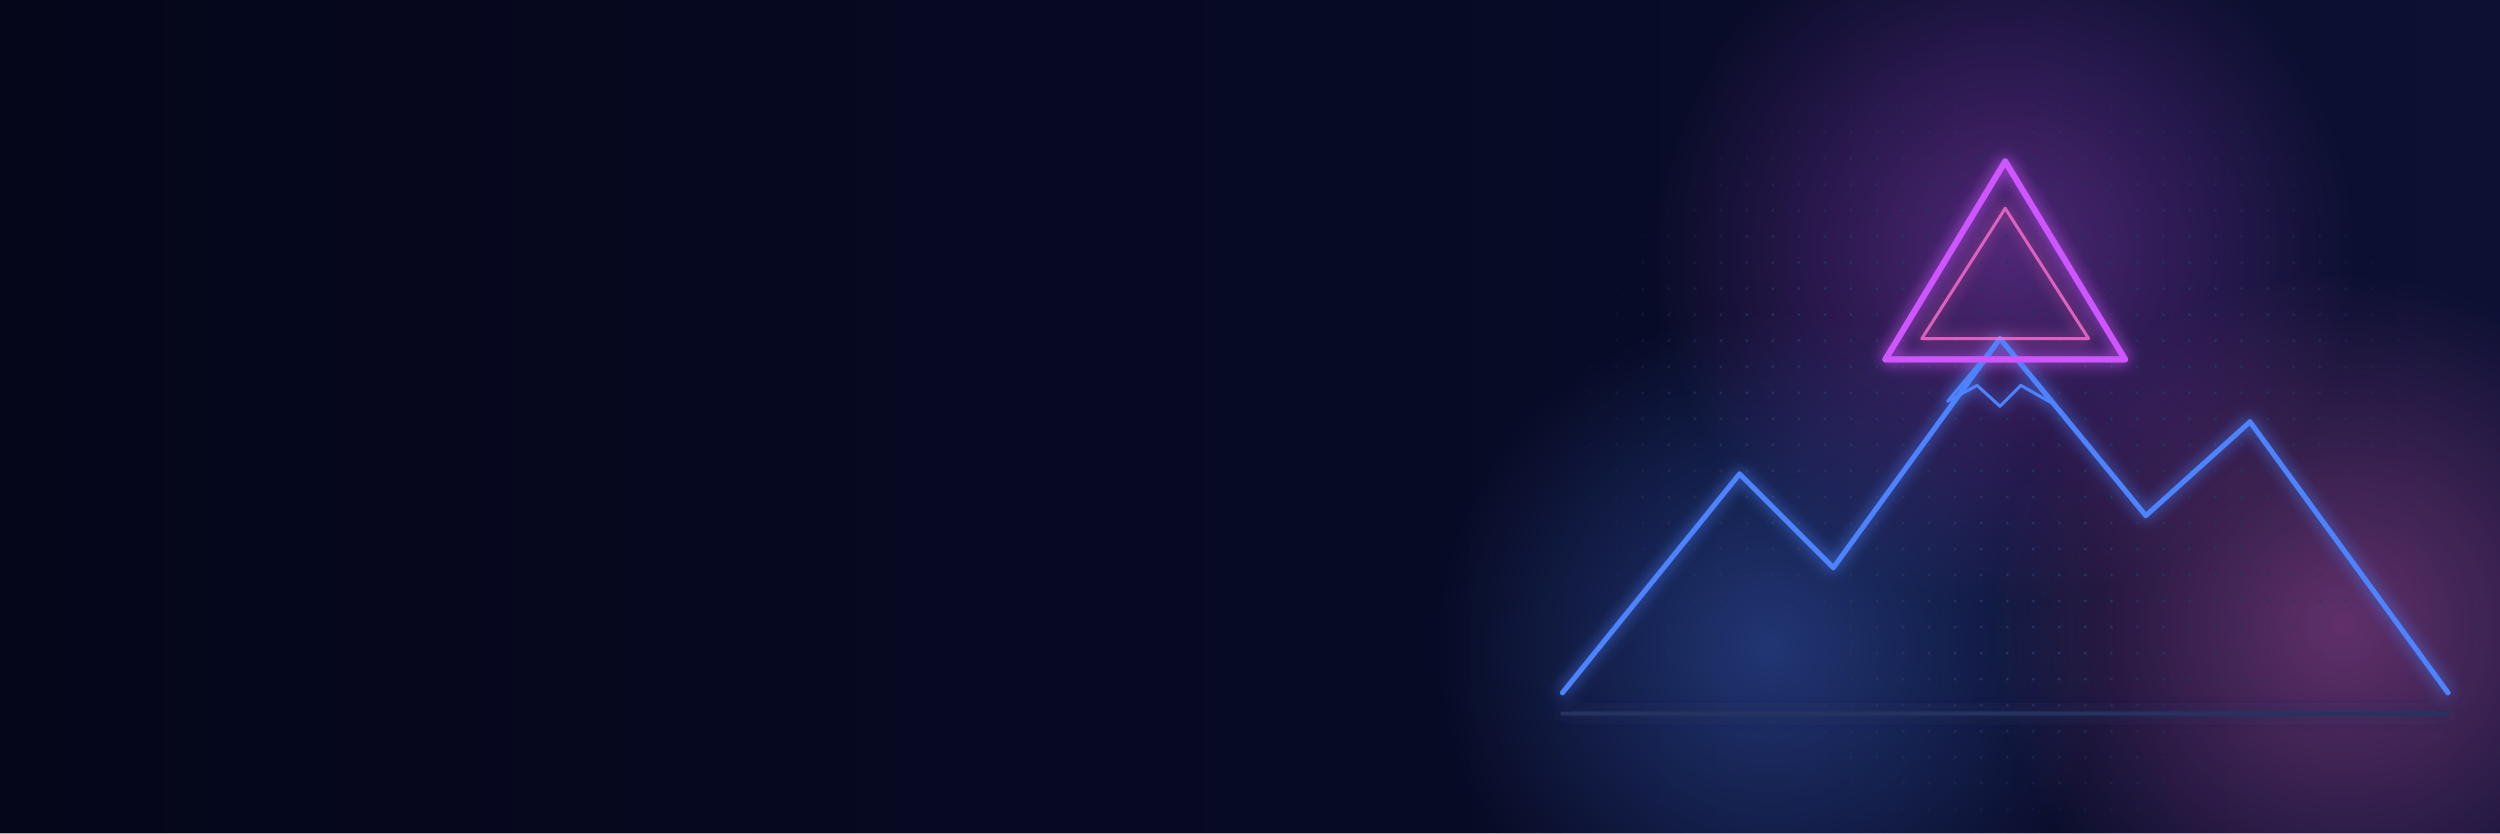
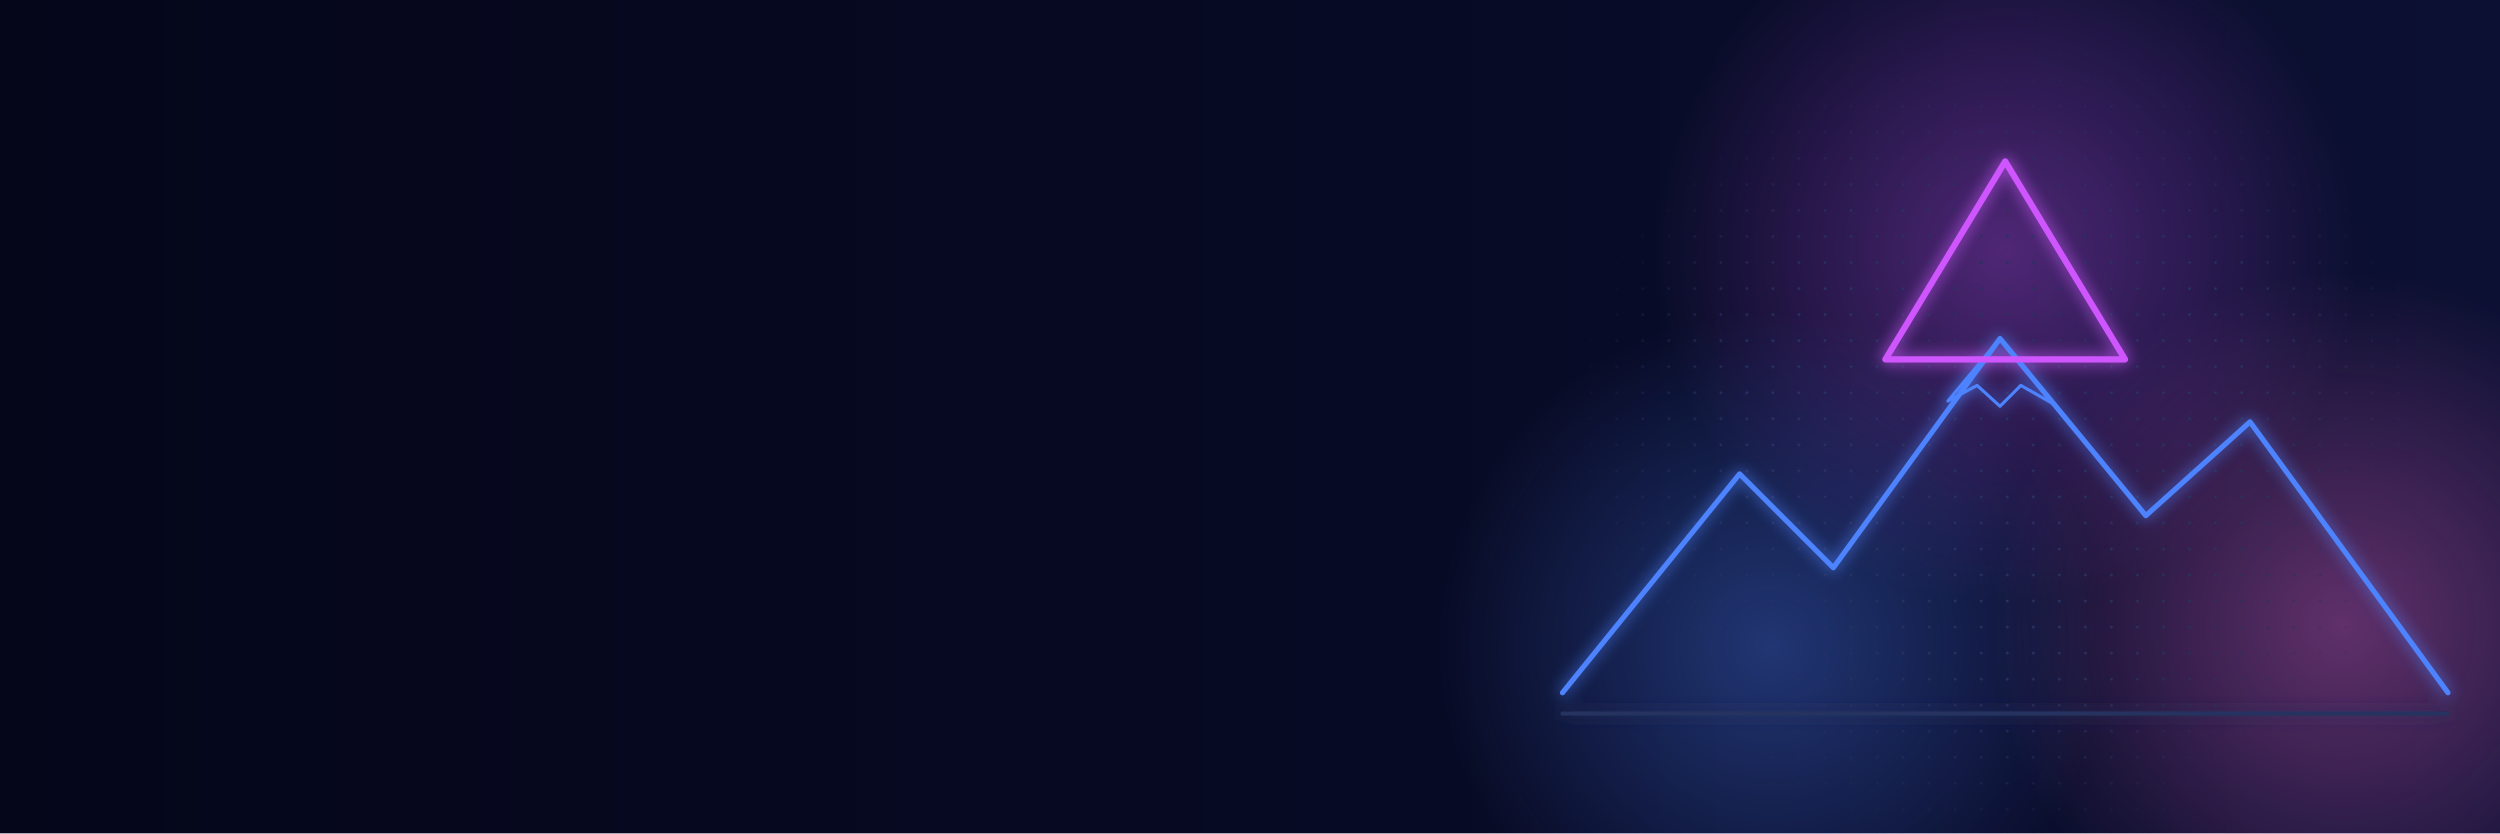
<svg xmlns="http://www.w3.org/2000/svg" viewBox="0 0 2400 800" width="2400" height="800">
  <defs>
    <filter id="glow" x="-20%" y="-20%" width="140%" height="140%">
      <feGaussianBlur stdDeviation="4" result="b" />
      <feMerge>
        <feMergeNode in="b" />
        <feMergeNode in="SourceGraphic" />
      </feMerge>
    </filter>
    <pattern id="dots" width="25" height="25" patternUnits="userSpaceOnUse">
      <circle cx="2" cy="2" r="1.4" fill="#26305e" />
    </pattern>
    <radialGradient id="fade">
      <stop offset="0.55" stop-color="#fff" />
      <stop offset="1" stop-color="#000" />
    </radialGradient>
    <mask id="fadeMask">
      <rect width="850" height="800" fill="url(#fade)" />
    </mask>
  </defs>
  <defs>
    <linearGradient id="bg" x2="1">
      <stop offset="0" stop-color="#05061a" />
      <stop offset=".55" stop-color="#070a24" />
      <stop offset="1" stop-color="#0c1033" />
    </linearGradient>
    <filter id="glow2" x="-20%" y="-20%" width="140%" height="140%">
      <feGaussianBlur stdDeviation="7" result="b" />
      <feMerge>
        <feMergeNode in="b" />
        <feMergeNode in="SourceGraphic" />
      </feMerge>
    </filter>
    <radialGradient id="g0">
      <stop offset="0" stop-color="#cf56fe" stop-opacity=".35" />
      <stop offset="1" stop-color="#cf56fe" stop-opacity="0" />
    </radialGradient>
    <radialGradient id="g1">
      <stop offset="0" stop-color="#4e83fe" stop-opacity=".35" />
      <stop offset="1" stop-color="#4e83fe" stop-opacity="0" />
    </radialGradient>
    <radialGradient id="g2">
      <stop offset="0" stop-color="#ff6dd6" stop-opacity=".35" />
      <stop offset="1" stop-color="#ff6dd6" stop-opacity="0" />
    </radialGradient>
  </defs>
  <rect width="2400" height="800" fill="url(#bg)" />
  <circle cx="1925" cy="240" r="340" fill="url(#g0)" />
  <circle cx="1700" cy="620" r="320" fill="url(#g1)" />
  <circle cx="2250" cy="600" r="340" fill="url(#g2)" />
  <g transform="translate(1500,25)">
    <rect width="850" height="800" fill="url(#dots)" mask="url(#fadeMask)" />
    <g filter="url(#glow2)" fill="none" stroke-width="5" stroke-linecap="round" stroke-linejoin="round">
      <path d="M0 640 L170 430 L260 520 L420 300 L560 470 L660 380 L850 640" stroke="#4e83fe" />
      <path d="M370 360 L420 300 L470 362 L440 345 L420 365 L398 345 Z" stroke="#4e83fe" stroke-width="3" />
      <path d="M0 660 H850" stroke="#26305e" stroke-width="4" />
      <path d="M425 130 L540 320 L310 320 Z" stroke="#cf56fe" stroke-width="6" />
-       <path d="M425 175 L505 300 L345 300 Z" stroke="#ff6dd6" stroke-width="3" opacity=".8" />
    </g>
  </g>
</svg>
